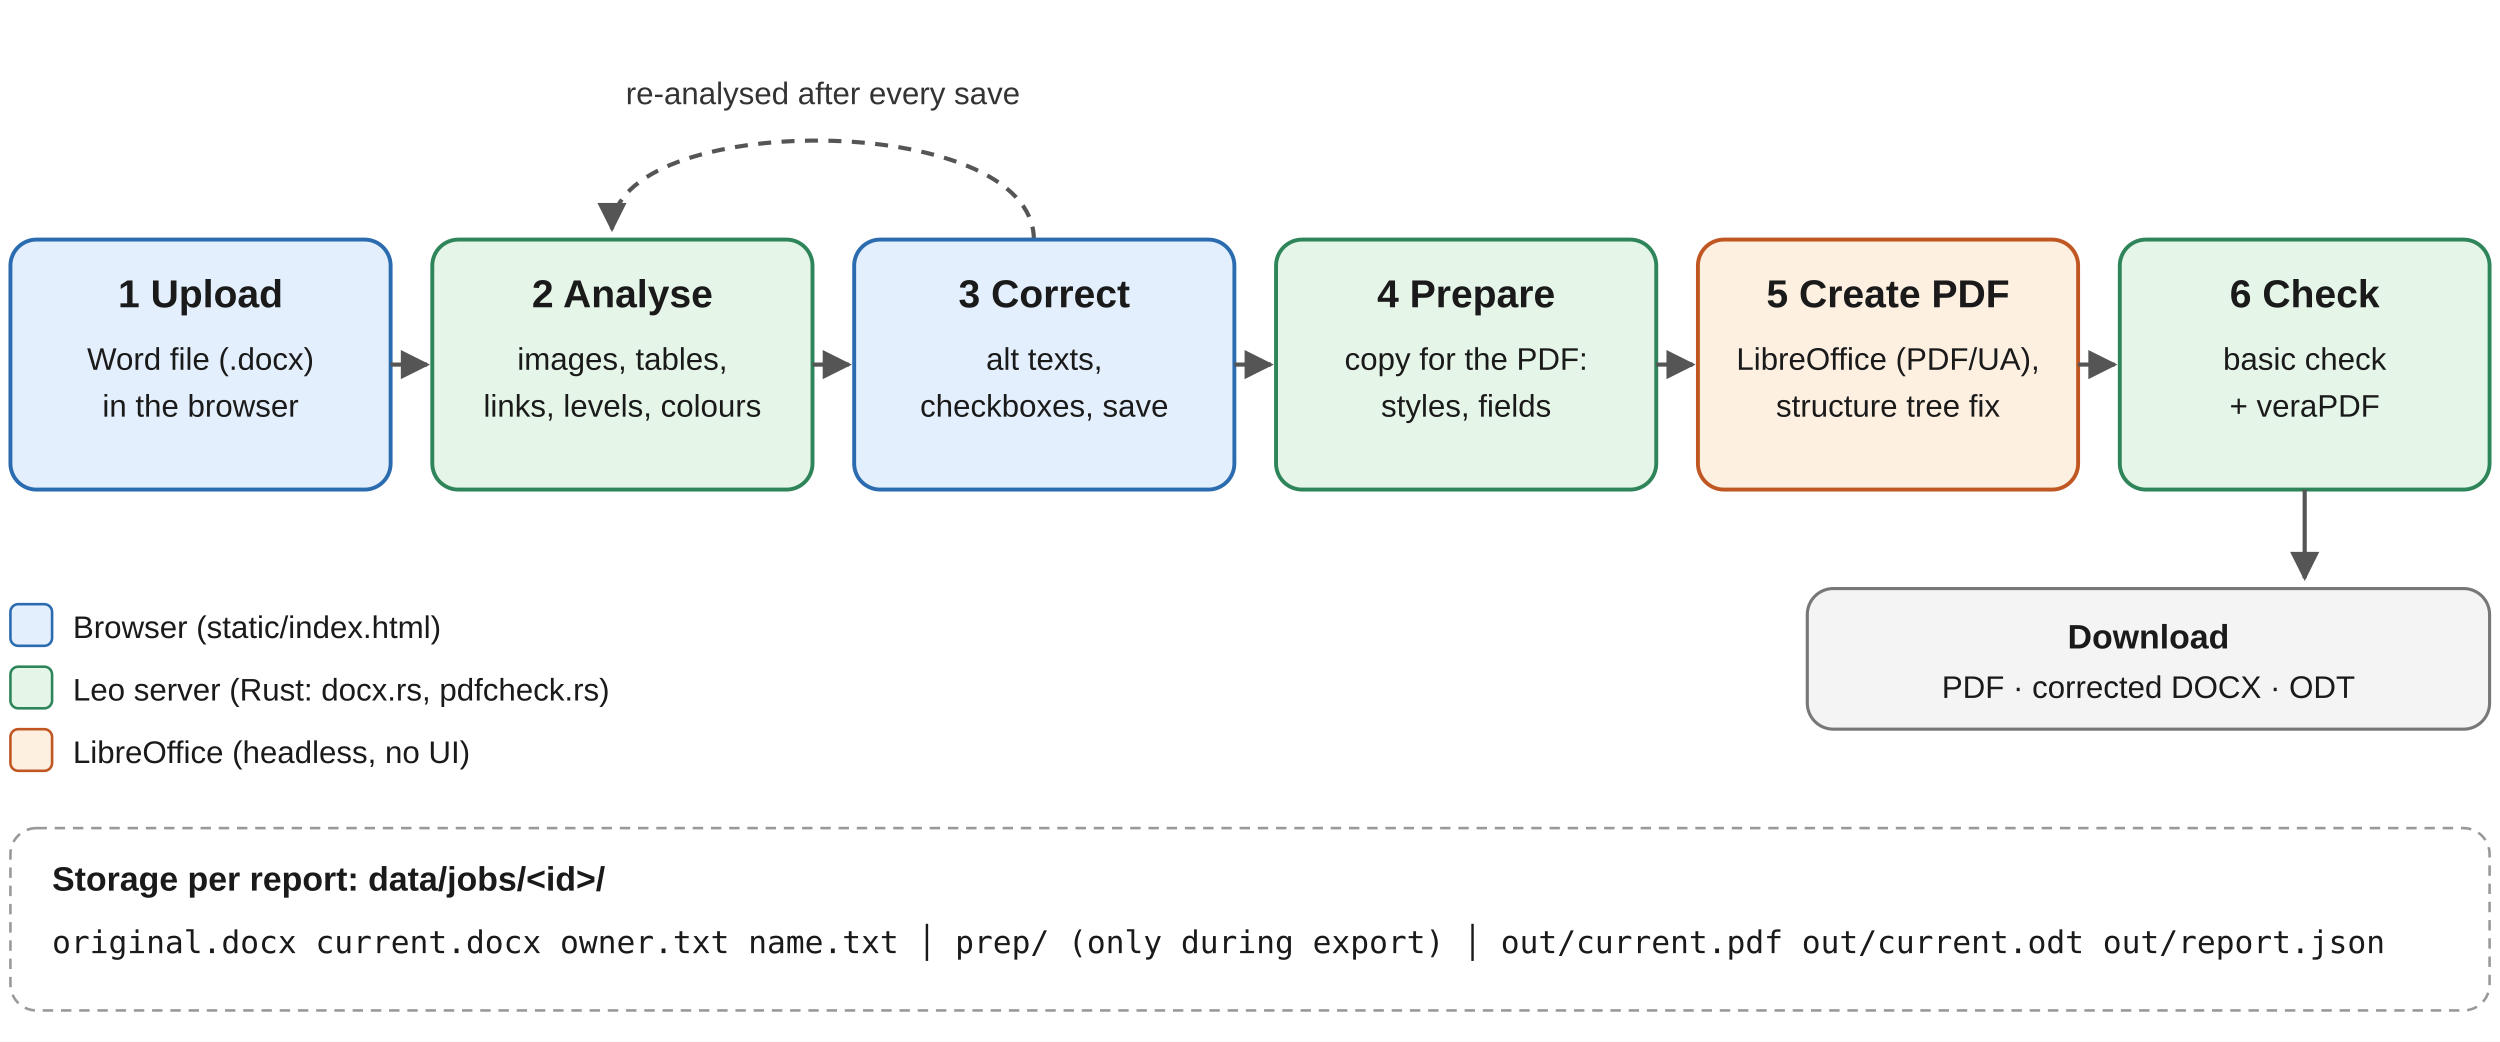
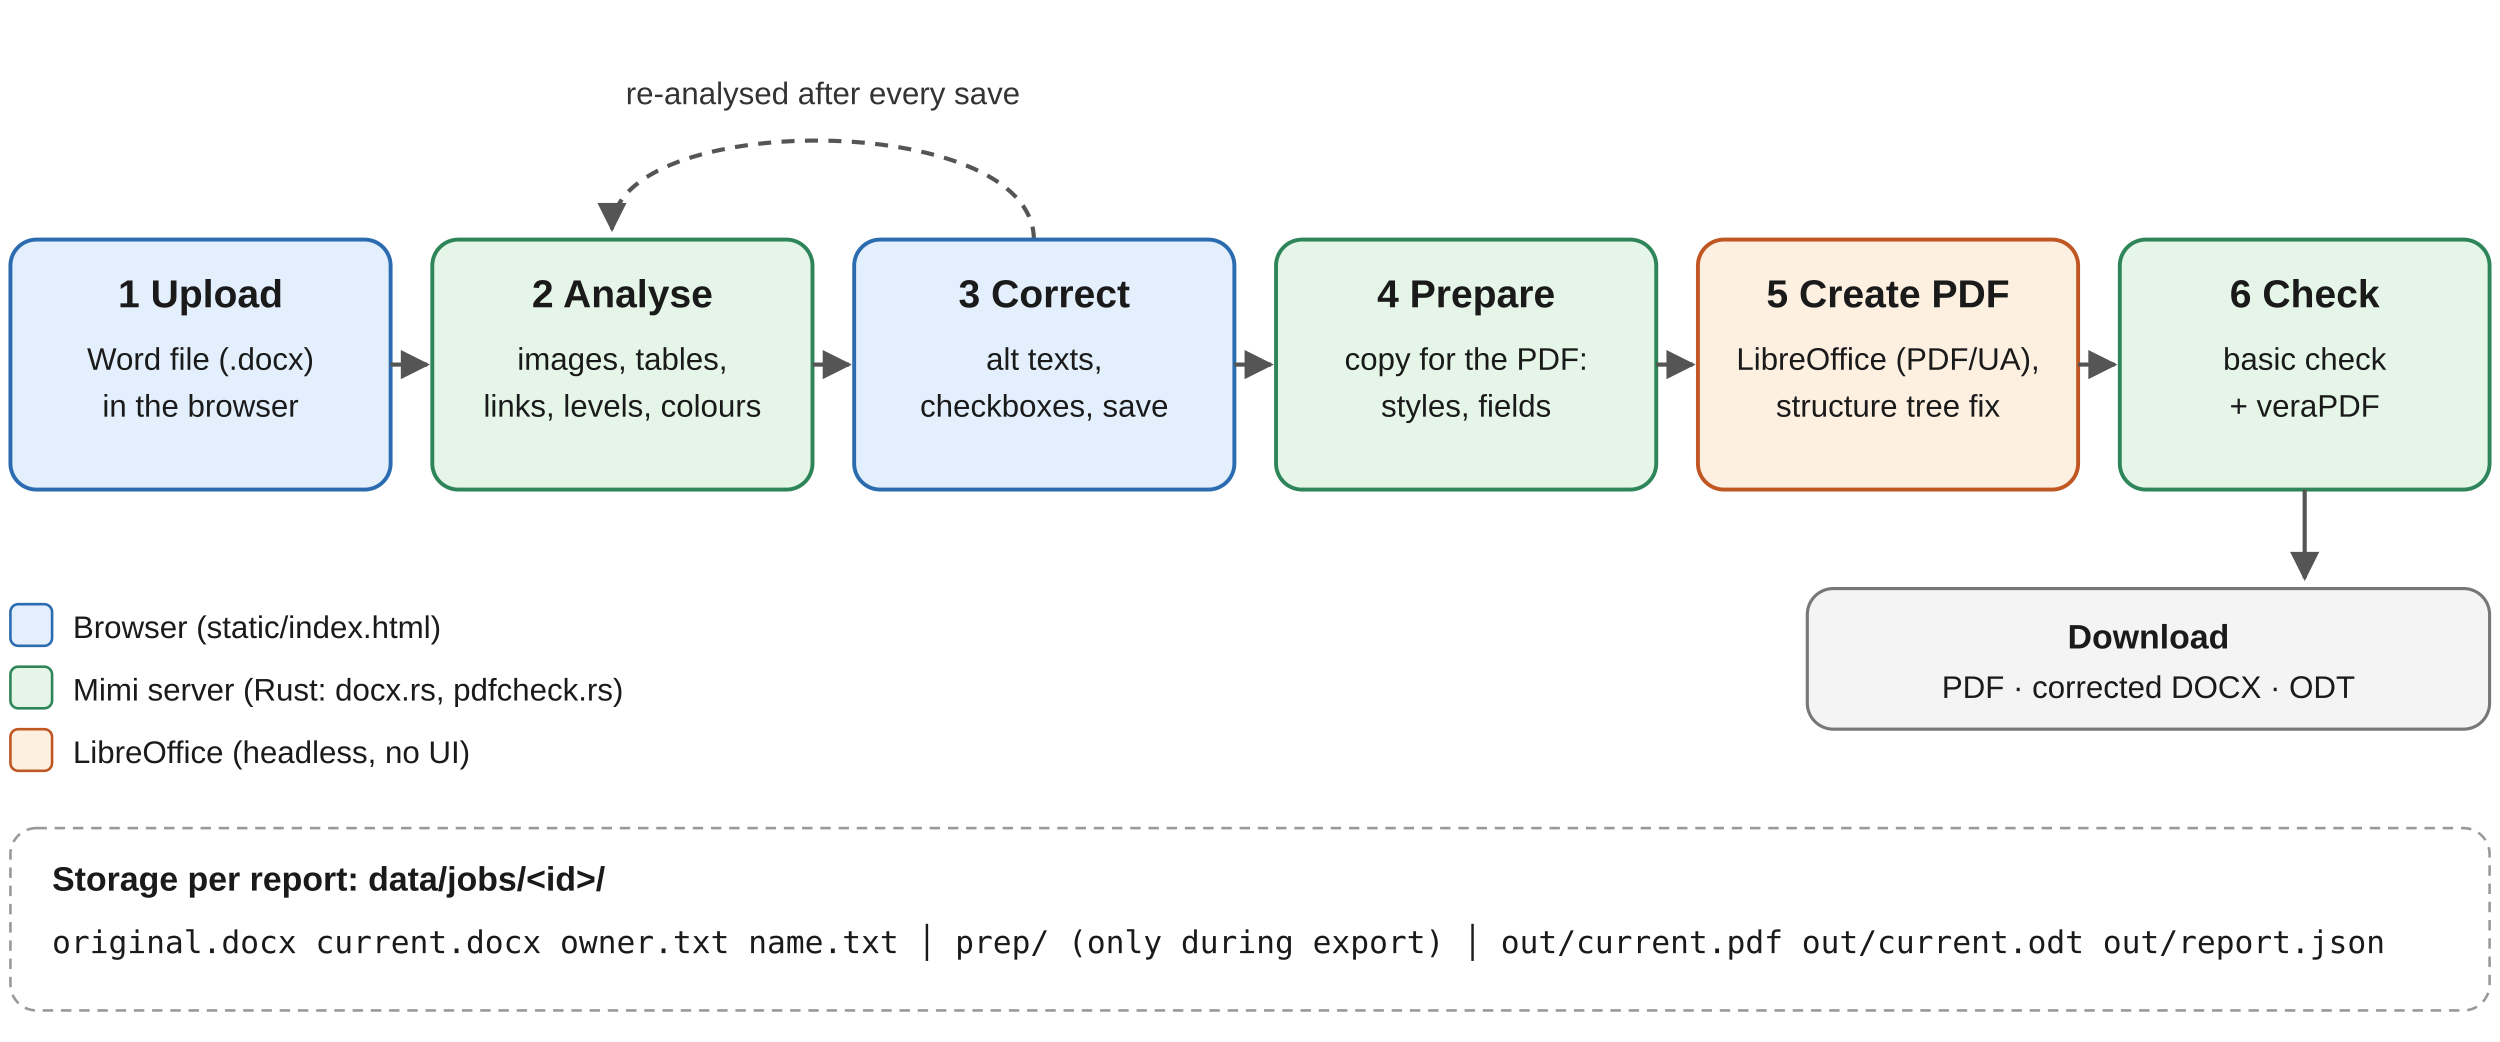
<svg xmlns="http://www.w3.org/2000/svg" xml:lang="en" viewBox="0 0 960 400" width="960" height="400" font-family="'Segoe UI', 'Helvetica Neue', Arial, sans-serif" role="img" aria-labelledby="t d">
  <defs>
    <marker id="a" viewBox="0 0 10 10" refX="9" refY="5" markerWidth="7" markerHeight="7" orient="auto-start-reverse">
      <path d="M0,0 L10,5 L0,10 z" fill="#555" />
    </marker>
  </defs>
  <rect width="960" height="400" fill="#ffffff" />
  <path d="M 397 92 C 397 42, 235 42, 235 88" fill="none" stroke="#555" stroke-width="1.6" stroke-dasharray="5 4" marker-end="url(#a)" />
  <text x="316" y="40" font-size="12" fill="#333" text-anchor="middle">re-analysed after every save</text>
  <g font-size="12" fill="#1a1a1a">
    <rect x="4" y="92" width="146" height="96" rx="10" fill="#e3effc" stroke="#2b6cb0" stroke-width="1.5" />
    <text x="77" y="118" font-size="15" font-weight="700" text-anchor="middle">1 Upload</text>
    <text x="77" y="142" text-anchor="middle">Word file (.docx)</text>
    <text x="77" y="160" text-anchor="middle">in the browser</text>
    <rect x="166" y="92" width="146" height="96" rx="10" fill="#e5f5e8" stroke="#2f855a" stroke-width="1.5" />
    <text x="239" y="118" font-size="15" font-weight="700" text-anchor="middle">2 Analyse</text>
    <text x="239" y="142" text-anchor="middle">images, tables,</text>
    <text x="239" y="160" text-anchor="middle">links, levels, colours</text>
    <rect x="328" y="92" width="146" height="96" rx="10" fill="#e3effc" stroke="#2b6cb0" stroke-width="1.5" />
    <text x="401" y="118" font-size="15" font-weight="700" text-anchor="middle">3 Correct</text>
    <text x="401" y="142" text-anchor="middle">alt texts,</text>
    <text x="401" y="160" text-anchor="middle">checkboxes, save</text>
    <rect x="490" y="92" width="146" height="96" rx="10" fill="#e5f5e8" stroke="#2f855a" stroke-width="1.5" />
    <text x="563" y="118" font-size="15" font-weight="700" text-anchor="middle">4 Prepare</text>
    <text x="563" y="142" text-anchor="middle">copy for the PDF:</text>
    <text x="563" y="160" text-anchor="middle">styles, fields</text>
    <rect x="652" y="92" width="146" height="96" rx="10" fill="#fdf0e1" stroke="#c05621" stroke-width="1.5" />
    <text x="725" y="118" font-size="15" font-weight="700" text-anchor="middle">5 Create PDF</text>
    <text x="725" y="142" text-anchor="middle">LibreOffice (PDF/UA),</text>
    <text x="725" y="160" text-anchor="middle">structure tree fix</text>
    <rect x="814" y="92" width="142" height="96" rx="10" fill="#e5f5e8" stroke="#2f855a" stroke-width="1.5" />
    <text x="885" y="118" font-size="15" font-weight="700" text-anchor="middle">6 Check</text>
    <text x="885" y="142" text-anchor="middle">basic check</text>
    <text x="885" y="160" text-anchor="middle">+ veraPDF</text>
  </g>
  <g stroke="#555" stroke-width="1.6" marker-end="url(#a)">
    <line x1="150" y1="140" x2="164" y2="140" />
    <line x1="312" y1="140" x2="326" y2="140" />
    <line x1="474" y1="140" x2="488" y2="140" />
    <line x1="636" y1="140" x2="650" y2="140" />
    <line x1="798" y1="140" x2="812" y2="140" />
  </g>
  <path d="M 885 188 L 885 222" stroke="#555" stroke-width="1.6" marker-end="url(#a)" />
  <rect x="694" y="226" width="262" height="54" rx="10" fill="#f4f4f4" stroke="#777" stroke-width="1.2" />
  <text x="825" y="249" font-size="13" font-weight="700" text-anchor="middle" fill="#1a1a1a">Download</text>
  <text x="825" y="268" font-size="12" text-anchor="middle" fill="#1a1a1a">PDF · corrected DOCX · ODT</text>
  <g font-size="12" fill="#1a1a1a">
    <rect x="4" y="232" width="16" height="16" rx="3" fill="#e3effc" stroke="#2b6cb0" />
    <text x="28" y="245">Browser (static/index.html)</text>
    <rect x="4" y="256" width="16" height="16" rx="3" fill="#e5f5e8" stroke="#2f855a" />
-     <text x="28" y="269">Leo server (Rust: docx.rs, pdfcheck.rs)</text>
+     <text x="28" y="269">Mimi server (Rust: docx.rs, pdfcheck.rs)</text>
    <rect x="4" y="280" width="16" height="16" rx="3" fill="#fdf0e1" stroke="#c05621" />
    <text x="28" y="293">LibreOffice (headless, no UI)</text>
  </g>
  <rect x="4" y="318" width="952" height="70" rx="10" fill="#ffffff" stroke="#999" stroke-dasharray="4 3" />
  <text x="20" y="342" font-size="13" font-weight="700" fill="#1a1a1a">Storage per report: data/jobs/&lt;id&gt;/</text>
  <text x="20" y="366" font-size="12" fill="#1a1a1a" font-family="'Cascadia Mono', Consolas, 'DejaVu Sans Mono', monospace">original.docx  current.docx  owner.txt  name.txt  │  prep/ (only during export)  │  out/current.pdf  out/current.odt  out/report.json</text>
</svg>
